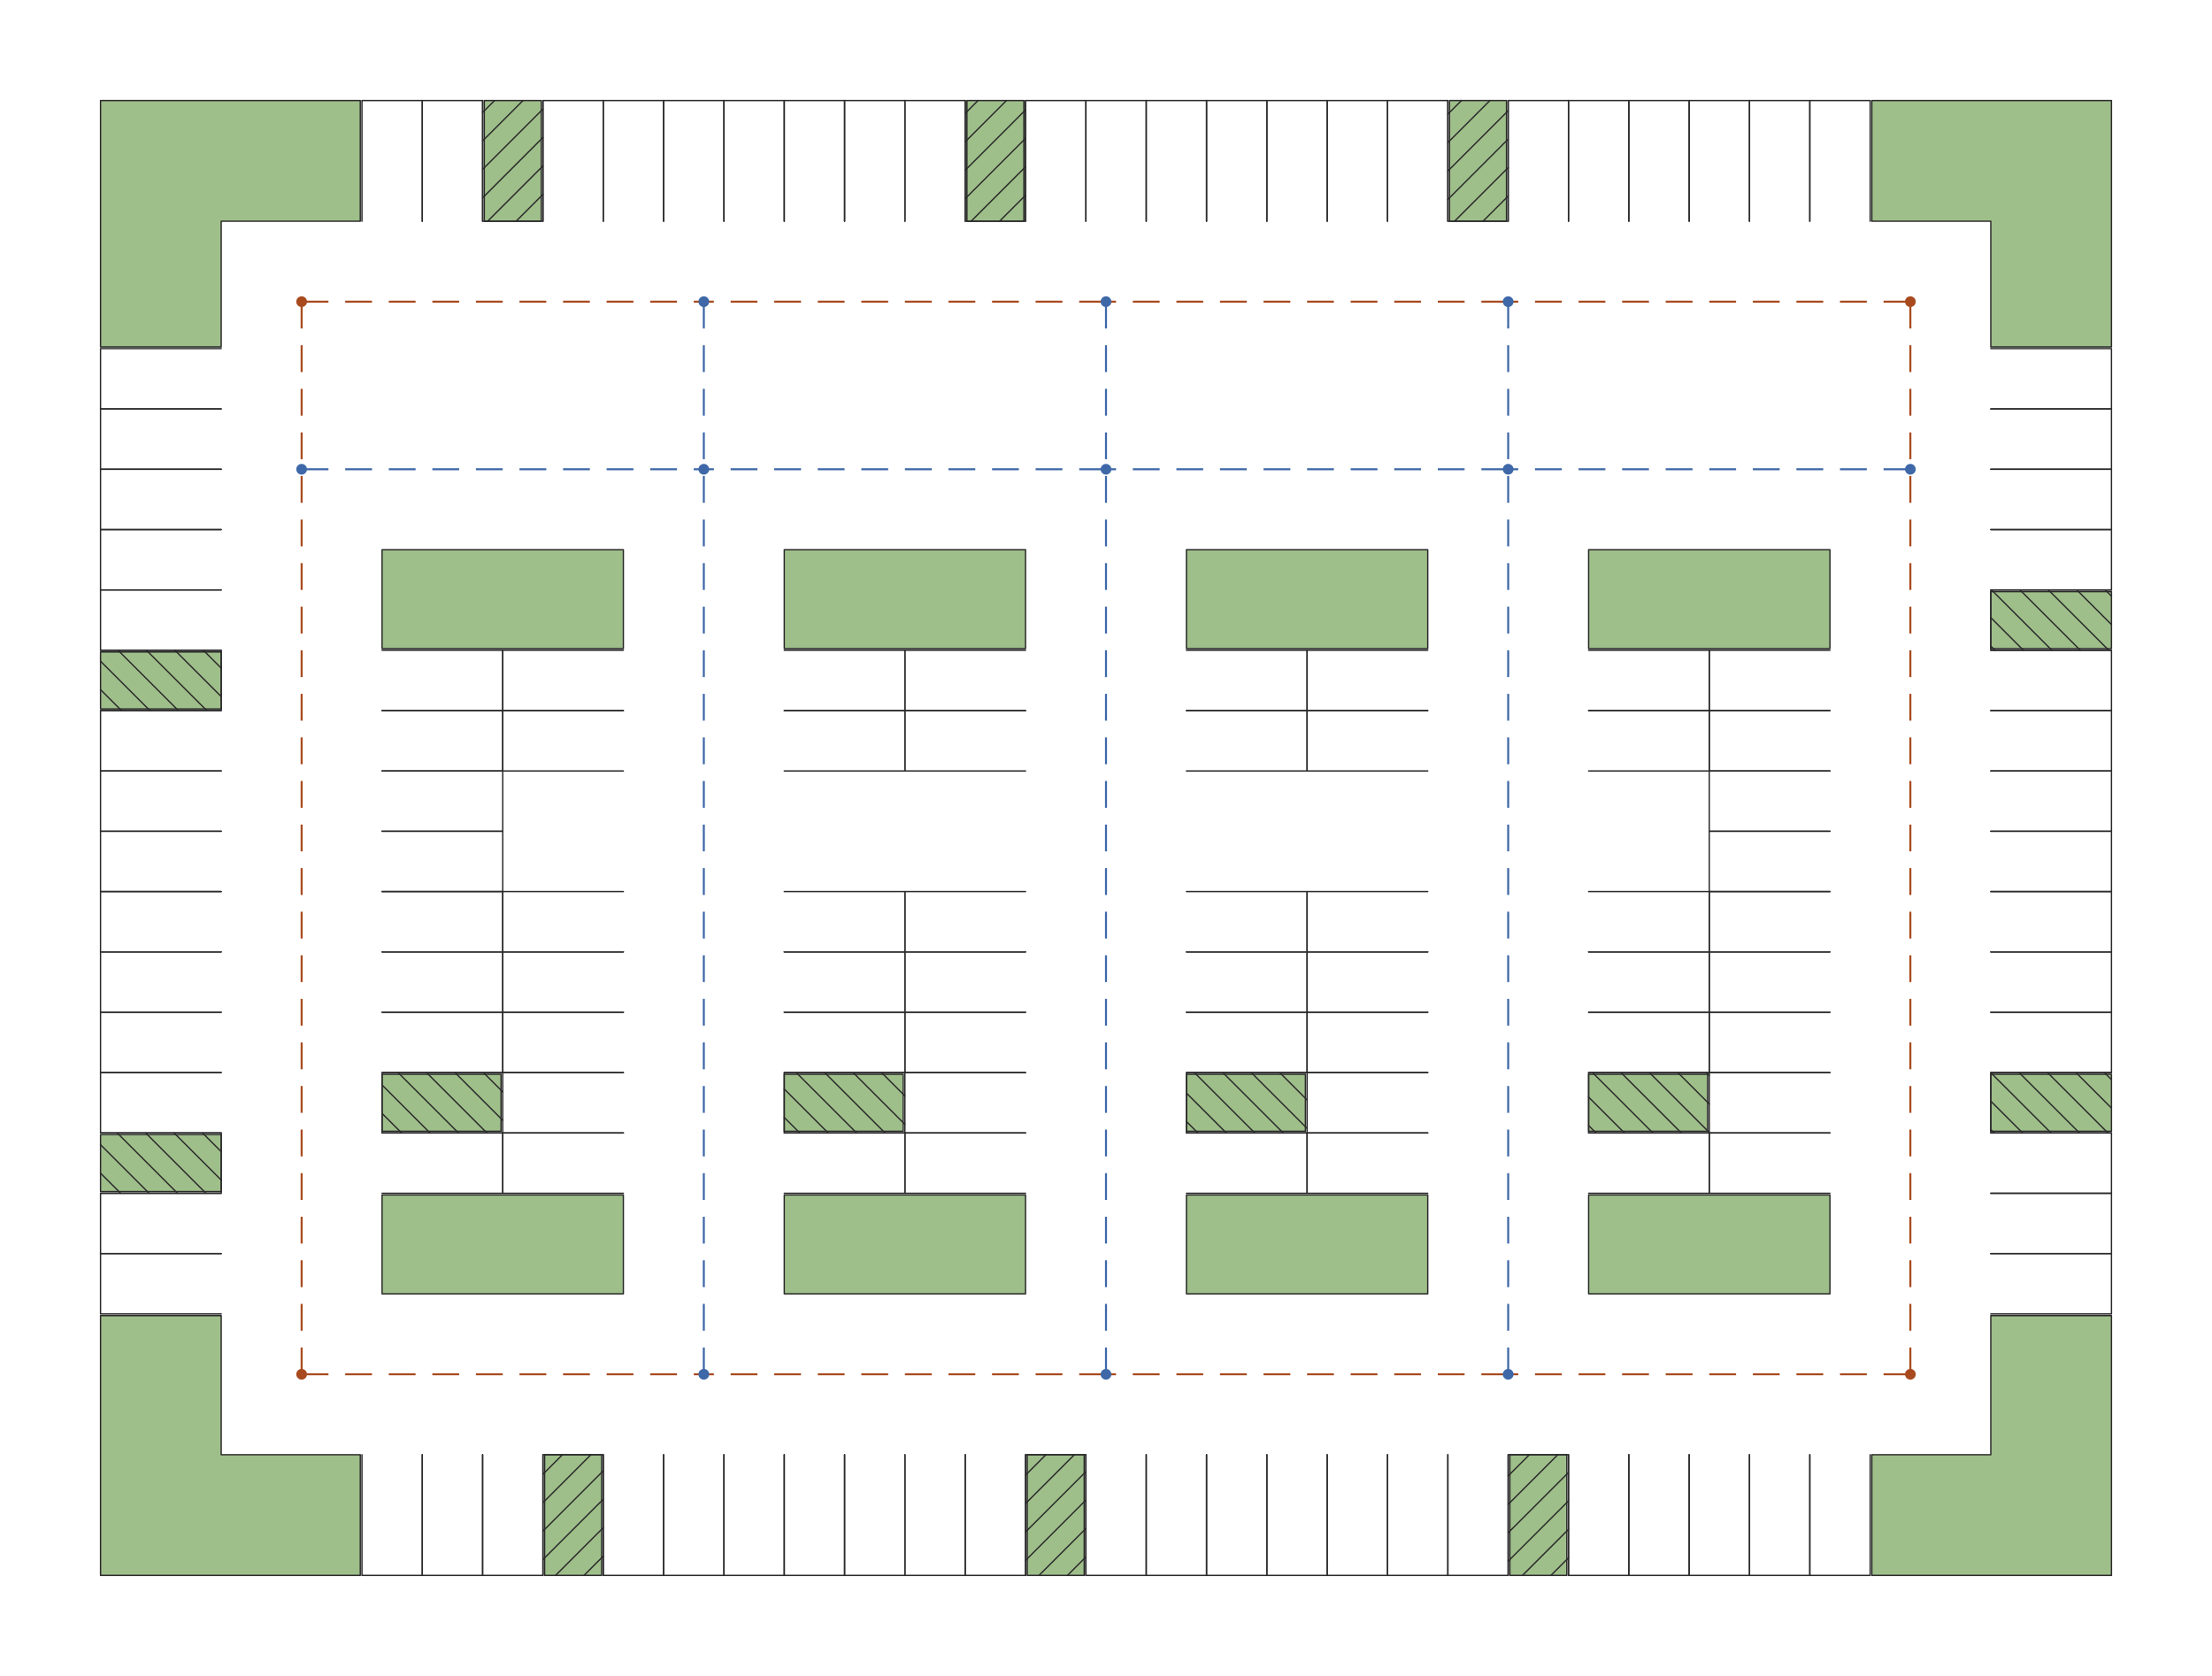
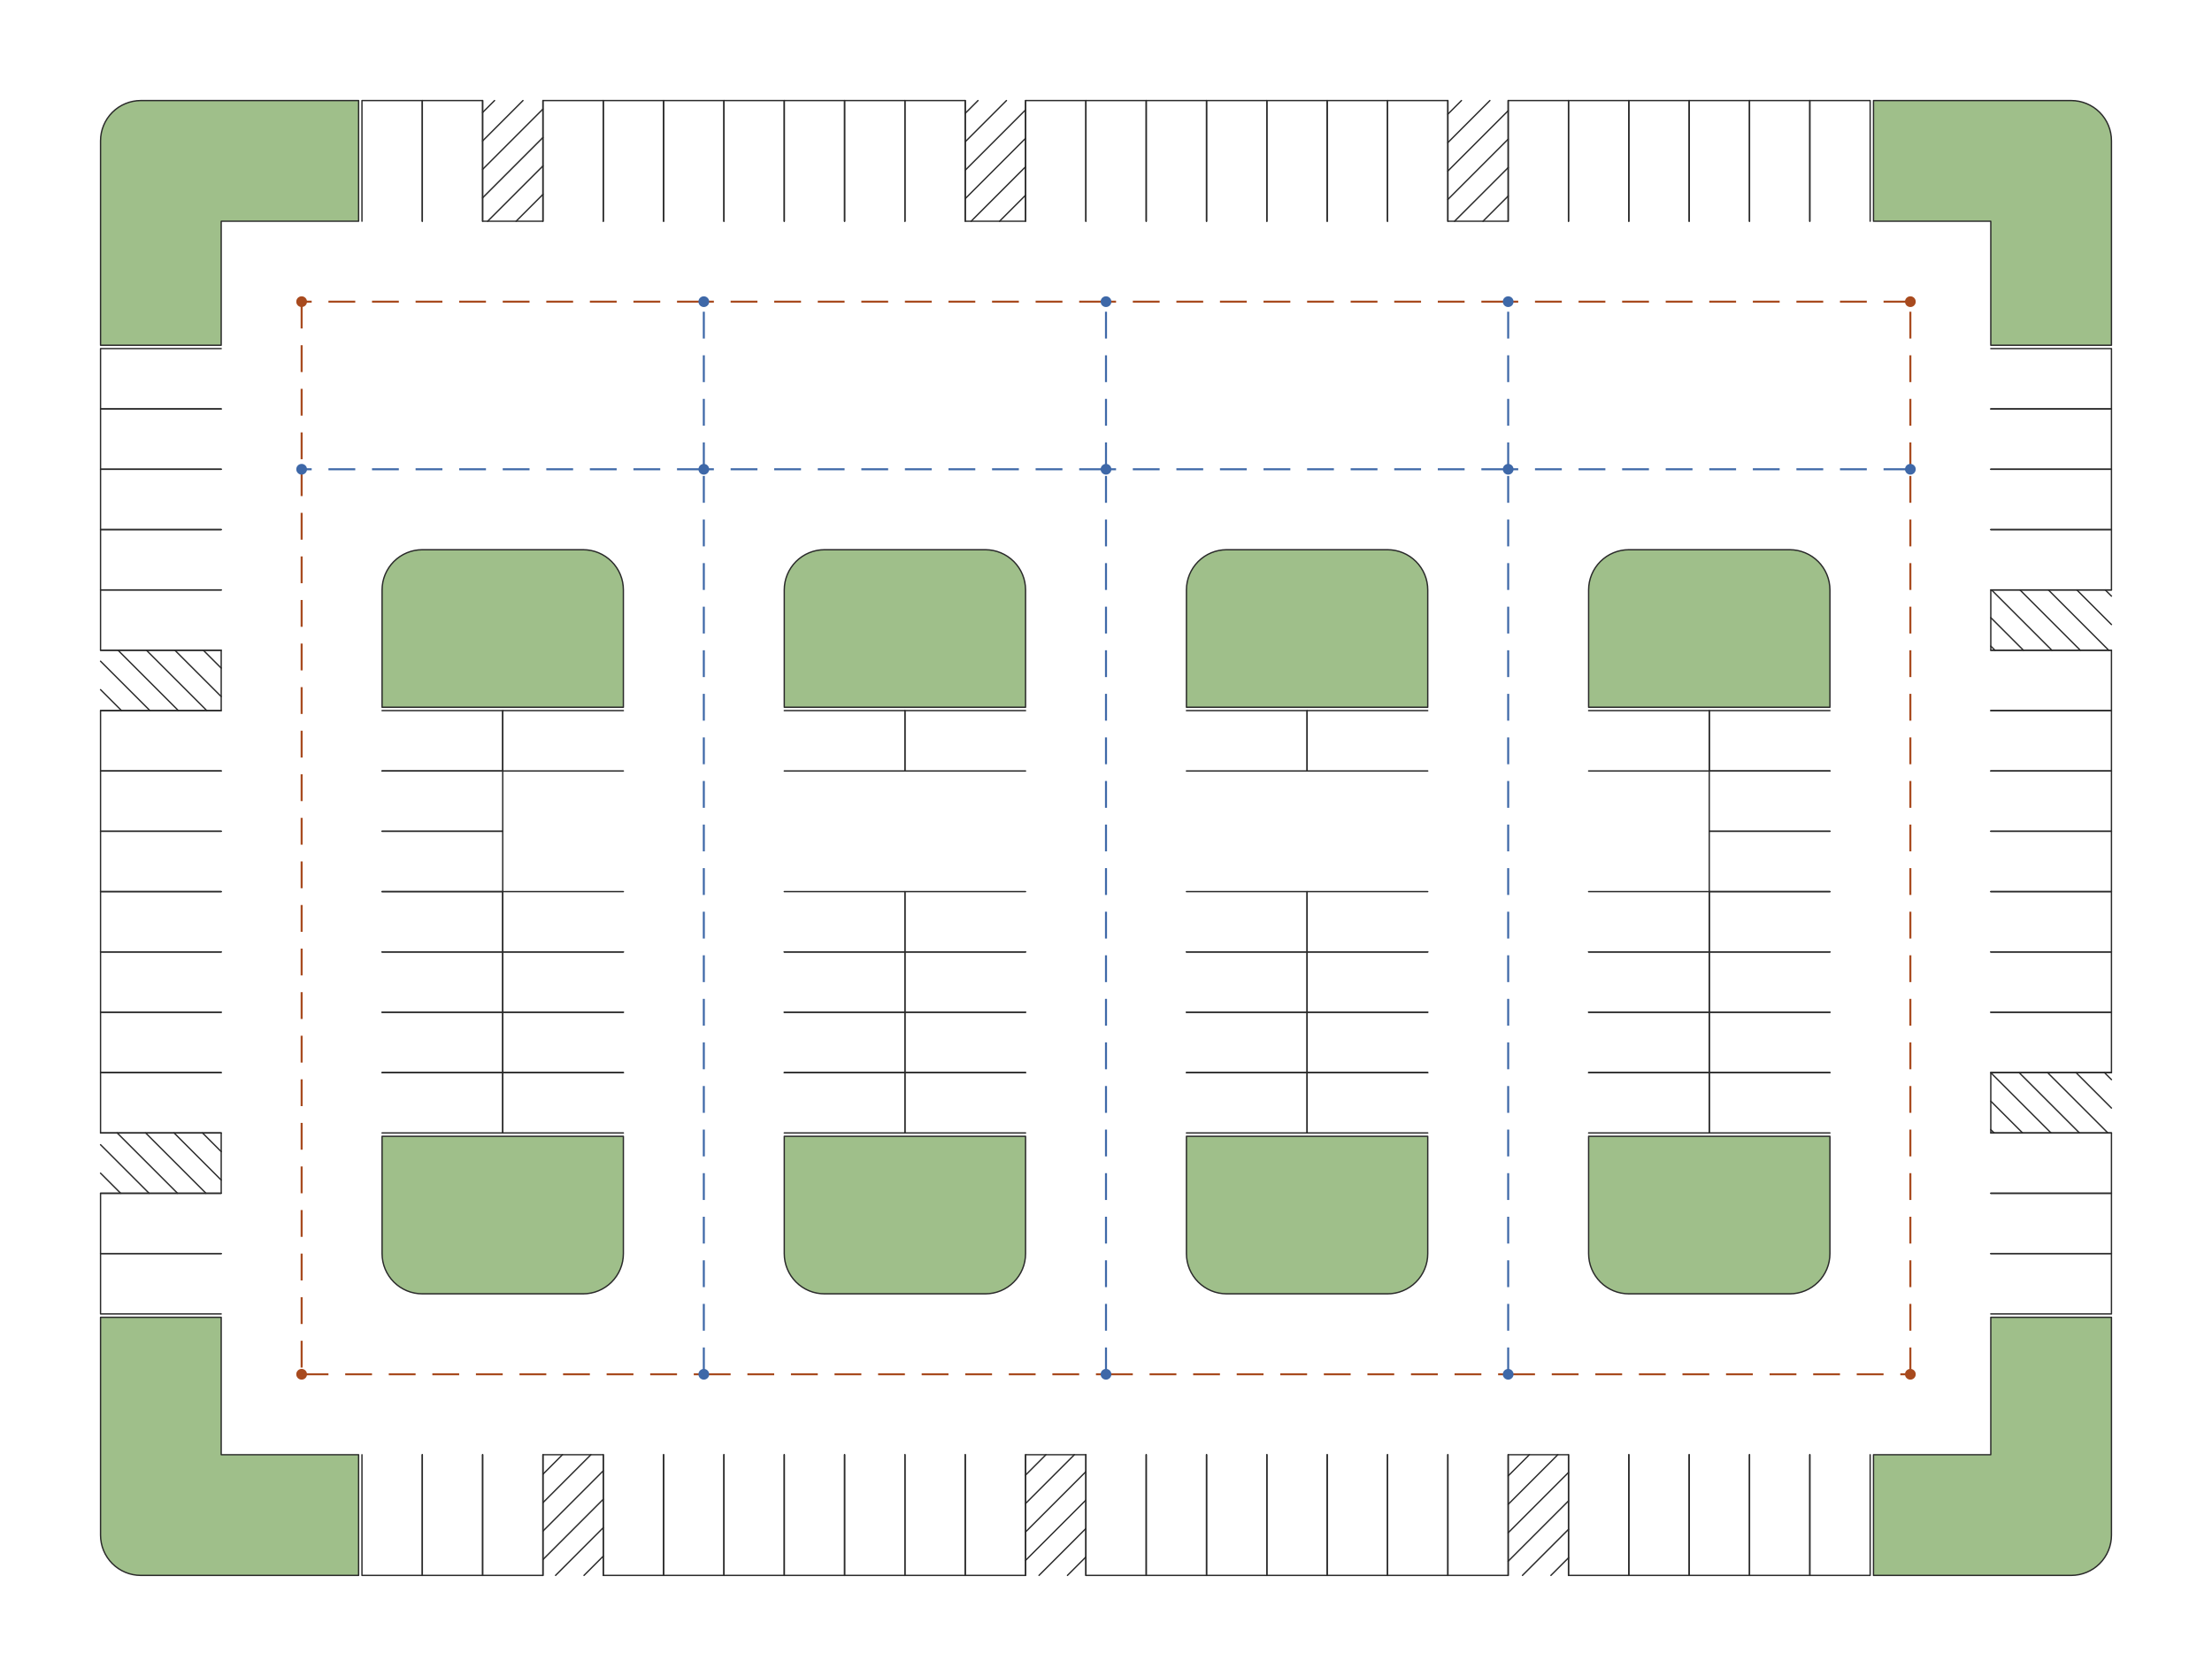
<svg xmlns="http://www.w3.org/2000/svg" width="660" height="500" viewBox="-45 -45 330 250" preserveAspectRatio="xMidYMid meet">
  <style>polygon,polyline,line,path{vector-effect:non-scaling-stroke}</style>
+   <defs>
+     <marker id="arrow-i" viewBox="0 0 10 10" refX="10" refY="5" markerWidth="6" markerHeight="6" orient="auto-start-reverse">
+       <path d="M0 0L10 5L0 10z" fill="#3e68a8" />
+     </marker>
+     <marker id="arrow-p" viewBox="0 0 10 10" refX="10" refY="5" markerWidth="6" markerHeight="6" orient="auto-start-reverse">
+       <path d="M0 0L10 5L0 10z" fill="#a84a1e" />
+     </marker>
+   </defs>
  <g transform="translate(0,160) scale(1,-1)">
    <g id="islands" fill="#9fbf8a" fill-rule="evenodd" stroke="none">
-       <path d="M8.750 -30 L8.750 -12 L-12 -12 L-12 8.750 L-30 8.750 L-30 -30 Z" />
-       <path d="M-12 27.250 L-12 35.750 L-30 35.750 L-30 27.250 Z" />
-       <path d="M-12 99.250 L-12 107.750 L-30 107.750 L-30 99.250 Z" />
-       <path d="M-12 153.250 L-12 172 L8.750 172 L8.750 190 L-30 190 L-30 153.250 Z" />
-       <path d="M35.750 172 L35.750 190 L27.250 190 L27.250 172 Z" />
-       <path d="M44.750 -30 L44.750 -12 L36.250 -12 L36.250 -30 Z" />
-       <path d="M107.750 172 L107.750 190 L99.250 190 L99.250 172 Z" />
-       <path d="M116.750 -30 L116.750 -12 L108.250 -12 L108.250 -30 Z" />
-       <path d="M179.750 172 L179.750 190 L171.250 190 L171.250 172 Z" />
-       <path d="M188.750 -30 L188.750 -12 L180.250 -12 L180.250 -30 Z" />
-       <path d="M270 -30 L270 8.750 L252 8.750 L252 -12 L234.250 -12 L234.250 -30 Z" />
-       <path d="M252 172 L252 153.250 L270 153.250 L270 190 L234.250 190 L234.250 172 Z" />
-       <path d="M270 36.250 L270 44.750 L252 44.750 L252 36.250 Z" />
-       <path d="M270 108.250 L270 116.750 L252 116.750 L252 108.250 Z" />
-       <path d="M48 12 L48 26.750 L12 26.750 L12 12 Z" />
-       <path d="M29.750 36.250 L29.750 44.750 L12 44.750 L12 36.250 Z" />
-       <path d="M48 108.250 L48 123 L12 123 L12 108.250 Z" />
-       <path d="M108 12 L108 26.750 L72 26.750 L72 12 Z" />
-       <path d="M89.750 36.250 L89.750 44.750 L72 44.750 L72 36.250 Z" />
-       <path d="M108 108.250 L108 123 L72 123 L72 108.250 Z" />
-       <path d="M168 12 L168 26.750 L132 26.750 L132 12 Z" />
-       <path d="M149.750 36.250 L149.750 44.750 L132 44.750 L132 36.250 Z" />
-       <path d="M168 108.250 L168 123 L132 123 L132 108.250 Z" />
-       <path d="M228 12 L228 26.750 L192 26.750 L192 12 Z" />
-       <path d="M209.750 36.250 L209.750 44.750 L192 44.750 L192 36.250 Z" />
-       <path d="M228 108.250 L228 123 L192 123 L192 108.250 Z" />
+       <path d="M-30 8.500 L-30 -24 L-29.971 -24.588 L-29.885 -25.171 L-29.742 -25.742 L-29.543 -26.296 L-29.292 -26.828 L-28.989 -27.333 L-28.638 -27.806 L-28.243 -28.243 L-27.806 -28.638 L-27.333 -28.989 L-26.828 -29.292 L-26.296 -29.543 L-25.742 -29.742 L-25.171 -29.885 L-24.588 -29.971 L-24 -30 L8.500 -30 L8.500 -12 L-11.853 -12 L-11.993 -11.993 L-12 -11.853 L-12 8.500 Z" />
+       <path d="M-30 184 L-30 153.500 L-12 153.500 L-12 171.853 L-11.993 171.993 L-11.853 172 L8.500 172 L8.500 190 L-24 190 L-24.588 189.971 L-25.171 189.885 L-25.742 189.742 L-26.296 189.543 L-26.828 189.292 L-27.333 188.989 L-27.806 188.638 L-28.243 188.243 L-28.638 187.806 L-28.989 187.333 L-29.292 186.828 L-29.543 186.296 L-29.742 185.742 L-29.885 185.171 L-29.971 184.588 Z" />
+       <path d="M234.500 -12 L234.500 -30 L264 -30 L264.588 -29.971 L265.171 -29.885 L265.742 -29.742 L266.296 -29.543 L266.828 -29.292 L267.333 -28.989 L267.806 -28.638 L268.243 -28.243 L268.638 -27.806 L268.989 -27.333 L269.292 -26.828 L269.543 -26.296 L269.742 -25.742 L269.885 -25.171 L269.971 -24.588 L270 -24 L270 8.500 L252 8.500 L252 -11.853 L251.993 -11.993 L251.853 -12 Z" />
+       <path d="M234.500 190 L234.500 172 L251.853 172 L251.993 171.993 L252 171.853 L252 153.500 L270 153.500 L270 184 L269.971 184.588 L269.885 185.171 L269.742 185.742 L269.543 186.296 L269.292 186.828 L268.989 187.333 L268.638 187.806 L268.243 188.243 L267.806 188.638 L267.333 188.989 L266.828 189.292 L266.296 189.543 L265.742 189.742 L265.171 189.885 L264.588 189.971 L264 190 Z" />
+       <path d="M12 35.500 L12 18 L12.029 17.412 L12.115 16.829 L12.258 16.258 L12.457 15.704 L12.708 15.172 L13.011 14.667 L13.362 14.194 L13.757 13.757 L14.194 13.362 L14.667 13.011 L15.172 12.708 L15.704 12.457 L16.258 12.258 L16.829 12.115 L17.412 12.029 L18 12 L42 12 L42.588 12.029 L43.171 12.115 L43.742 12.258 L44.296 12.457 L44.828 12.708 L45.333 13.011 L45.806 13.362 L46.243 13.757 L46.638 14.194 L46.989 14.667 L47.292 15.172 L47.543 15.704 L47.742 16.258 L47.885 16.829 L47.971 17.412 L48 18 L48 35.500 Z" />
+       <path d="M12 117 L12 99.500 L48 99.500 L48 117 L47.971 117.588 L47.885 118.171 L47.742 118.742 L47.543 119.296 L47.292 119.828 L46.989 120.333 L46.638 120.806 L46.243 121.243 L45.806 121.638 L45.333 121.989 L44.828 122.292 L44.296 122.543 L43.742 122.742 L43.171 122.885 L42.588 122.971 L42 123 L18 123 L17.412 122.971 L16.829 122.885 L16.258 122.742 L15.704 122.543 L15.172 122.292 L14.667 121.989 L14.194 121.638 L13.757 121.243 L13.362 120.806 L13.011 120.333 L12.708 119.828 L12.457 119.296 L12.258 118.742 L12.115 118.171 L12.029 117.588 Z" />
+       <path d="M72 35.500 L72 18 L72.029 17.412 L72.115 16.829 L72.258 16.258 L72.457 15.704 L72.708 15.172 L73.011 14.667 L73.362 14.194 L73.757 13.757 L74.194 13.362 L74.667 13.011 L75.172 12.708 L75.704 12.457 L76.258 12.258 L76.829 12.115 L77.412 12.029 L78 12 L102 12 L102.588 12.029 L103.171 12.115 L103.742 12.258 L104.296 12.457 L104.828 12.708 L105.333 13.011 L105.806 13.362 L106.243 13.757 L106.638 14.194 L106.989 14.667 L107.292 15.172 L107.543 15.704 L107.742 16.258 L107.885 16.829 L107.971 17.412 L108 18 L108 35.500 Z" />
+       <path d="M72 117 L72 99.500 L108 99.500 L108 117 L107.971 117.588 L107.885 118.171 L107.742 118.742 L107.543 119.296 L107.292 119.828 L106.989 120.333 L106.638 120.806 L106.243 121.243 L105.806 121.638 L105.333 121.989 L104.828 122.292 L104.296 122.543 L103.742 122.742 L103.171 122.885 L102.588 122.971 L102 123 L78 123 L77.412 122.971 L76.829 122.885 L76.258 122.742 L75.704 122.543 L75.172 122.292 L74.667 121.989 L74.194 121.638 L73.757 121.243 L73.362 120.806 L73.011 120.333 L72.708 119.828 L72.457 119.296 L72.258 118.742 L72.115 118.171 L72.029 117.588 Z" />
+       <path d="M132 35.500 L132 18 L132.029 17.412 L132.115 16.829 L132.258 16.258 L132.457 15.704 L132.708 15.172 L133.011 14.667 L133.362 14.194 L133.757 13.757 L134.194 13.362 L134.667 13.011 L135.172 12.708 L135.704 12.457 L136.258 12.258 L136.829 12.115 L137.412 12.029 L138 12 L162 12 L162.588 12.029 L163.171 12.115 L163.742 12.258 L164.296 12.457 L164.828 12.708 L165.333 13.011 L165.806 13.362 L166.243 13.757 L166.638 14.194 L166.989 14.667 L167.292 15.172 L167.543 15.704 L167.742 16.258 L167.885 16.829 L167.971 17.412 L168 18 L168 35.500 Z" />
+       <path d="M132 117 L132 99.500 L168 99.500 L168 117 L167.971 117.588 L167.885 118.171 L167.742 118.742 L167.543 119.296 L167.292 119.828 L166.989 120.333 L166.638 120.806 L166.243 121.243 L165.806 121.638 L165.333 121.989 L164.828 122.292 L164.296 122.543 L163.742 122.742 L163.171 122.885 L162.588 122.971 L162 123 L138 123 L137.412 122.971 L136.829 122.885 L136.258 122.742 L135.704 122.543 L135.172 122.292 L134.667 121.989 L134.194 121.638 L133.757 121.243 L133.362 120.806 L133.011 120.333 L132.708 119.828 L132.457 119.296 L132.258 118.742 L132.115 118.171 L132.029 117.588 Z" />
+       <path d="M192 35.500 L192 18 L192.029 17.412 L192.115 16.829 L192.258 16.258 L192.457 15.704 L192.708 15.172 L193.011 14.667 L193.362 14.194 L193.757 13.757 L194.194 13.362 L194.667 13.011 L195.172 12.708 L195.704 12.457 L196.258 12.258 L196.829 12.115 L197.412 12.029 L198 12 L222 12 L222.588 12.029 L223.171 12.115 L223.742 12.258 L224.296 12.457 L224.828 12.708 L225.333 13.011 L225.806 13.362 L226.243 13.757 L226.638 14.194 L226.989 14.667 L227.292 15.172 L227.543 15.704 L227.742 16.258 L227.885 16.829 L227.971 17.412 L228 18 L228 35.500 Z" />
+       <path d="M192 117 L192 99.500 L228 99.500 L228 117 L227.971 117.588 L227.885 118.171 L227.742 118.742 L227.543 119.296 L227.292 119.828 L226.989 120.333 L226.638 120.806 L226.243 121.243 L225.806 121.638 L225.333 121.989 L224.828 122.292 L224.296 122.543 L223.742 122.742 L223.171 122.885 L222.588 122.971 L222 123 L198 123 L197.412 122.971 L196.829 122.885 L196.258 122.742 L195.704 122.543 L195.172 122.292 L194.667 121.989 L194.194 121.638 L193.757 121.243 L193.362 120.806 L193.011 120.333 L192.708 119.828 L192.457 119.296 L192.258 118.742 L192.115 118.171 L192.029 117.588 Z" />
    </g>
    <g id="stalls" stroke="none">
</g>
    <g id="paint" fill="none" stroke="#2a2a2a" stroke-width="0.4" stroke-linecap="round" stroke-linejoin="round">
+       <polyline points="234,172 234,190 225,190 225,172" />
+       <polyline points="225,172 225,190 216,190 216,172" />
+       <polyline points="216,172 216,190 207,190 207,172" />
+       <polyline points="207,172 207,190 198,190 198,172" />
+       <polyline points="198,172 198,190 189,190 189,172" />
+       <polyline points="189,172 189,190 180,190 180,172" />
+       <polyline points="171,190 171,172 180,172 180,190" />
+       <polyline points="171,172 171,190 162,190 162,172" />
+       <polyline points="162,172 162,190 153,190 153,172" />
+       <polyline points="153,172 153,190 144,190 144,172" />
+       <polyline points="144,172 144,190 135,190 135,172" />
+       <polyline points="135,172 135,190 126,190 126,172" />
+       <polyline points="126,172 126,190 117,190 117,172" />
+       <polyline points="117,172 117,190 108,190 108,172" />
+       <polyline points="99,190 99,172 108,172 108,190" />
+       <polyline points="99,172 99,190 90,190 90,172" />
+       <polyline points="90,172 90,190 81,190 81,172" />
+       <polyline points="81,172 81,190 72,190 72,172" />
+       <polyline points="72,172 72,190 63,190 63,172" />
+       <polyline points="63,172 63,190 54,190 54,172" />
+       <polyline points="54,172 54,190 45,190 45,172" />
+       <polyline points="45,172 45,190 36,190 36,172" />
+       <polyline points="27,190 27,172 36,172 36,190" />
+       <polyline points="27,172 27,190 18,190 18,172" />
+       <polyline points="18,172 18,190 9,190 9,172" />
      <polyline points="9,-12 9,-30 18,-30 18,-12" />
      <polyline points="18,-12 18,-30 27,-30 27,-12" />
      <polyline points="27,-12 27,-30 36,-30 36,-12" />
      <polyline points="45,-30 45,-12 36,-12 36,-30" />
      <polyline points="45,-12 45,-30 54,-30 54,-12" />
      <polyline points="54,-12 54,-30 63,-30 63,-12" />
      <polyline points="63,-12 63,-30 72,-30 72,-12" />
      <polyline points="72,-12 72,-30 81,-30 81,-12" />
      <polyline points="81,-12 81,-30 90,-30 90,-12" />
      <polyline points="90,-12 90,-30 99,-30 99,-12" />
      <polyline points="99,-12 99,-30 108,-30 108,-12" />
      <polyline points="117,-30 117,-12 108,-12 108,-30" />
      <polyline points="117,-12 117,-30 126,-30 126,-12" />
      <polyline points="126,-12 126,-30 135,-30 135,-12" />
      <polyline points="135,-12 135,-30 144,-30 144,-12" />
      <polyline points="144,-12 144,-30 153,-30 153,-12" />
      <polyline points="153,-12 153,-30 162,-30 162,-12" />
      <polyline points="162,-12 162,-30 171,-30 171,-12" />
      <polyline points="171,-12 171,-30 180,-30 180,-12" />
      <polyline points="189,-30 189,-12 180,-12 180,-30" />
      <polyline points="189,-12 189,-30 198,-30 198,-12" />
      <polyline points="198,-12 198,-30 207,-30 207,-12" />
      <polyline points="207,-12 207,-30 216,-30 216,-12" />
      <polyline points="216,-12 216,-30 225,-30 225,-12" />
      <polyline points="225,-12 225,-30 234,-30 234,-12" />
-       <polyline points="234,172 234,190 225,190 225,172" />
-       <polyline points="225,172 225,190 216,190 216,172" />
-       <polyline points="216,172 216,190 207,190 207,172" />
-       <polyline points="207,172 207,190 198,190 198,172" />
-       <polyline points="198,172 198,190 189,190 189,172" />
-       <polyline points="189,172 189,190 180,190 180,172" />
-       <polyline points="171,190 171,172 180,172 180,190" />
-       <polyline points="171,172 171,190 162,190 162,172" />
-       <polyline points="162,172 162,190 153,190 153,172" />
-       <polyline points="153,172 153,190 144,190 144,172" />
-       <polyline points="144,172 144,190 135,190 135,172" />
-       <polyline points="135,172 135,190 126,190 126,172" />
-       <polyline points="126,172 126,190 117,190 117,172" />
-       <polyline points="117,172 117,190 108,190 108,172" />
-       <polyline points="99,190 99,172 108,172 108,190" />
-       <polyline points="99,172 99,190 90,190 90,172" />
-       <polyline points="90,172 90,190 81,190 81,172" />
-       <polyline points="81,172 81,190 72,190 72,172" />
-       <polyline points="72,172 72,190 63,190 63,172" />
-       <polyline points="63,172 63,190 54,190 54,172" />
-       <polyline points="54,172 54,190 45,190 45,172" />
-       <polyline points="45,172 45,190 36,190 36,172" />
-       <polyline points="27,190 27,172 36,172 36,190" />
-       <polyline points="27,172 27,190 18,190 18,172" />
-       <polyline points="18,172 18,190 9,190 9,172" />
+       <polyline points="-12,153 -30,153 -30,144 -12,144" />
+       <polyline points="-12,144 -30,144 -30,135 -12,135" />
+       <polyline points="-12,135 -30,135 -30,126 -12,126" />
+       <polyline points="-12,126 -30,126 -30,117 -12,117" />
+       <polyline points="-12,117 -30,117 -30,108 -12,108" />
+       <polyline points="-30,99 -12,99 -12,108 -30,108" />
+       <polyline points="-12,99 -30,99 -30,90 -12,90" />
+       <polyline points="-12,90 -30,90 -30,81 -12,81" />
+       <polyline points="-12,81 -30,81 -30,72 -12,72" />
+       <polyline points="-12,72 -30,72 -30,63 -12,63" />
+       <polyline points="-12,63 -30,63 -30,54 -12,54" />
+       <polyline points="-12,54 -30,54 -30,45 -12,45" />
+       <polyline points="-12,45 -30,45 -30,36 -12,36" />
+       <polyline points="-30,27 -12,27 -12,36 -30,36" />
+       <polyline points="-12,27 -30,27 -30,18 -12,18" />
+       <polyline points="-12,18 -30,18 -30,9 -12,9" />
      <polyline points="252,9 270,9 270,18 252,18" />
      <polyline points="252,18 270,18 270,27 252,27" />
      <polyline points="252,27 270,27 270,36 252,36" />
      <polyline points="270,45 252,45 252,36 270,36" />
      <polyline points="252,45 270,45 270,54 252,54" />
      <polyline points="252,54 270,54 270,63 252,63" />
      <polyline points="252,63 270,63 270,72 252,72" />
      <polyline points="252,72 270,72 270,81 252,81" />
      <polyline points="252,81 270,81 270,90 252,90" />
      <polyline points="252,90 270,90 270,99 252,99" />
      <polyline points="252,99 270,99 270,108 252,108" />
      <polyline points="270,117 252,117 252,108 270,108" />
      <polyline points="252,117 270,117 270,126 252,126" />
      <polyline points="252,126 270,126 270,135 252,135" />
      <polyline points="252,135 270,135 270,144 252,144" />
      <polyline points="252,144 270,144 270,153 252,153" />
-       <polyline points="-12,153 -30,153 -30,144 -12,144" />
-       <polyline points="-12,144 -30,144 -30,135 -12,135" />
-       <polyline points="-12,135 -30,135 -30,126 -12,126" />
-       <polyline points="-12,126 -30,126 -30,117 -12,117" />
-       <polyline points="-12,117 -30,117 -30,108 -12,108" />
-       <polyline points="-30,99 -12,99 -12,108 -30,108" />
-       <polyline points="-12,99 -30,99 -30,90 -12,90" />
-       <polyline points="-12,90 -30,90 -30,81 -12,81" />
-       <polyline points="-12,81 -30,81 -30,72 -12,72" />
-       <polyline points="-12,72 -30,72 -30,63 -12,63" />
-       <polyline points="-12,63 -30,63 -30,54 -12,54" />
-       <polyline points="-12,54 -30,54 -30,45 -12,45" />
-       <polyline points="-12,45 -30,45 -30,36 -12,36" />
-       <polyline points="-30,27 -12,27 -12,36 -30,36" />
-       <polyline points="-12,27 -30,27 -30,18 -12,18" />
-       <polyline points="-12,18 -30,18 -30,9 -12,9" />
-       <polyline points="48,108 30,108 30,99 48,99" />
-       <polyline points="48,99 30,99 30,90 48,90" />
-       <polyline points="48,72 30,72 30,63 48,63" />
-       <polyline points="48,63 30,63 30,54 48,54" />
-       <polyline points="48,54 30,54 30,45 48,45" />
-       <polyline points="48,45 30,45 30,36 48,36" />
-       <polyline points="48,36 30,36 30,27 48,27" />
-       <polyline points="12,27 30,27 30,36 12,36" />
-       <polyline points="30,45 12,45 12,36 30,36" />
+       <polyline points="12,36 30,36 30,45 12,45" />
      <polyline points="12,45 30,45 30,54 12,54" />
      <polyline points="12,54 30,54 30,63 12,63" />
      <polyline points="12,63 30,63 30,72 12,72" />
      <polyline points="12,72 30,72 30,81 12,81" />
      <polyline points="12,81 30,81 30,90 12,90" />
      <polyline points="12,90 30,90 30,99 12,99" />
-       <polyline points="12,99 30,99 30,108 12,108" />
-       <polyline points="108,108 90,108 90,99 108,99" />
+       <polyline points="48,99 30,99 30,90 48,90" />
+       <polyline points="48,72 30,72 30,63 48,63" />
+       <polyline points="48,63 30,63 30,54 48,54" />
+       <polyline points="48,54 30,54 30,45 48,45" />
+       <polyline points="48,45 30,45 30,36 48,36" />
+       <polyline points="72,36 90,36 90,45 72,45" />
+       <polyline points="72,45 90,45 90,54 72,54" />
+       <polyline points="72,54 90,54 90,63 72,63" />
+       <polyline points="72,63 90,63 90,72 72,72" />
+       <polyline points="72,90 90,90 90,99 72,99" />
      <polyline points="108,99 90,99 90,90 108,90" />
      <polyline points="108,72 90,72 90,63 108,63" />
      <polyline points="108,63 90,63 90,54 108,54" />
      <polyline points="108,54 90,54 90,45 108,45" />
      <polyline points="108,45 90,45 90,36 108,36" />
-       <polyline points="108,36 90,36 90,27 108,27" />
-       <polyline points="72,27 90,27 90,36 72,36" />
-       <polyline points="90,45 72,45 72,36 90,36" />
-       <polyline points="72,45 90,45 90,54 72,54" />
-       <polyline points="72,54 90,54 90,63 72,63" />
-       <polyline points="72,63 90,63 90,72 72,72" />
-       <polyline points="72,90 90,90 90,99 72,99" />
-       <polyline points="72,99 90,99 90,108 72,108" />
-       <polyline points="168,108 150,108 150,99 168,99" />
+       <polyline points="132,36 150,36 150,45 132,45" />
+       <polyline points="132,45 150,45 150,54 132,54" />
+       <polyline points="132,54 150,54 150,63 132,63" />
+       <polyline points="132,63 150,63 150,72 132,72" />
+       <polyline points="132,90 150,90 150,99 132,99" />
      <polyline points="168,99 150,99 150,90 168,90" />
      <polyline points="168,72 150,72 150,63 168,63" />
      <polyline points="168,63 150,63 150,54 168,54" />
      <polyline points="168,54 150,54 150,45 168,45" />
      <polyline points="168,45 150,45 150,36 168,36" />
-       <polyline points="168,36 150,36 150,27 168,27" />
-       <polyline points="132,27 150,27 150,36 132,36" />
-       <polyline points="150,45 132,45 132,36 150,36" />
-       <polyline points="132,45 150,45 150,54 132,54" />
-       <polyline points="132,54 150,54 150,63 132,63" />
-       <polyline points="132,63 150,63 150,72 132,72" />
-       <polyline points="132,90 150,90 150,99 132,99" />
-       <polyline points="132,99 150,99 150,108 132,108" />
-       <polyline points="228,108 210,108 210,99 228,99" />
+       <polyline points="192,36 210,36 210,45 192,45" />
+       <polyline points="192,45 210,45 210,54 192,54" />
+       <polyline points="192,54 210,54 210,63 192,63" />
+       <polyline points="192,63 210,63 210,72 192,72" />
+       <polyline points="192,90 210,90 210,99 192,99" />
      <polyline points="228,99 210,99 210,90 228,90" />
      <polyline points="228,90 210,90 210,81 228,81" />
      <polyline points="228,81 210,81 210,72 228,72" />
      <polyline points="228,72 210,72 210,63 228,63" />
      <polyline points="228,63 210,63 210,54 228,54" />
      <polyline points="228,54 210,54 210,45 228,45" />
      <polyline points="228,45 210,45 210,36 228,36" />
-       <polyline points="228,36 210,36 210,27 228,27" />
-       <polyline points="192,27 210,27 210,36 192,36" />
-       <polyline points="210,45 192,45 192,36 210,36" />
-       <polyline points="192,45 210,45 210,54 192,54" />
-       <polyline points="192,54 210,54 210,63 192,63" />
-       <polyline points="192,63 210,63 210,72 192,72" />
-       <polyline points="192,90 210,90 210,99 192,99" />
-       <polyline points="192,99 210,99 210,108 192,108" />
+       <line x1="173.029" y1="190" x2="171" y2="187.971" />
+       <line x1="177.272" y1="190" x2="171" y2="183.728" />
+       <line x1="180" y1="188.485" x2="171" y2="179.485" />
+       <line x1="180" y1="184.243" x2="171" y2="175.243" />
+       <line x1="180" y1="180" x2="172" y2="172" />
+       <line x1="180" y1="175.757" x2="176.243" y2="172" />
+       <line x1="100.905" y1="190" x2="99" y2="188.095" />
+       <line x1="105.147" y1="190" x2="99" y2="183.853" />
+       <line x1="108" y1="188.610" x2="99" y2="179.610" />
+       <line x1="108" y1="184.368" x2="99" y2="175.368" />
+       <line x1="108" y1="180.125" x2="99.875" y2="172" />
+       <line x1="108" y1="175.882" x2="104.118" y2="172" />
+       <line x1="28.780" y1="190" x2="27" y2="188.220" />
+       <line x1="33.022" y1="190" x2="27" y2="183.978" />
+       <line x1="36" y1="188.735" x2="27" y2="179.735" />
+       <line x1="36" y1="184.492" x2="27" y2="175.492" />
+       <line x1="36" y1="180.250" x2="27.750" y2="172" />
+       <line x1="36" y1="176.007" x2="31.993" y2="172" />
      <line x1="42.125" y1="-30" x2="45" y2="-27.125" />
      <line x1="37.882" y1="-30" x2="45" y2="-22.882" />
      <line x1="36" y1="-27.640" x2="45" y2="-18.640" />
      <line x1="36" y1="-23.397" x2="45" y2="-14.397" />
      <line x1="36" y1="-19.154" x2="43.154" y2="-12" />
      <line x1="36" y1="-14.912" x2="38.912" y2="-12" />
      <line x1="114.250" y1="-30" x2="117" y2="-27.250" />
      <line x1="110.007" y1="-30" x2="117" y2="-23.007" />
      <line x1="108" y1="-27.765" x2="117" y2="-18.765" />
      <line x1="108" y1="-23.522" x2="117" y2="-14.522" />
      <line x1="108" y1="-19.279" x2="115.279" y2="-12" />
      <line x1="108" y1="-15.037" x2="111.037" y2="-12" />
      <line x1="186.375" y1="-30" x2="189" y2="-27.375" />
      <line x1="182.132" y1="-30" x2="189" y2="-23.132" />
      <line x1="180" y1="-27.889" x2="189" y2="-18.889" />
      <line x1="180" y1="-23.647" x2="189" y2="-14.647" />
      <line x1="180" y1="-19.404" x2="187.404" y2="-12" />
      <line x1="180" y1="-15.161" x2="183.161" y2="-12" />
-       <line x1="173.029" y1="190" x2="171" y2="187.971" />
-       <line x1="177.272" y1="190" x2="171" y2="183.728" />
-       <line x1="180" y1="188.485" x2="171" y2="179.485" />
-       <line x1="180" y1="184.243" x2="171" y2="175.243" />
-       <line x1="180" y1="180" x2="172" y2="172" />
-       <line x1="180" y1="175.757" x2="176.243" y2="172" />
-       <line x1="100.905" y1="190" x2="99" y2="188.095" />
-       <line x1="105.147" y1="190" x2="99" y2="183.853" />
-       <line x1="108" y1="188.610" x2="99" y2="179.610" />
-       <line x1="108" y1="184.368" x2="99" y2="175.368" />
-       <line x1="108" y1="180.125" x2="99.875" y2="172" />
-       <line x1="108" y1="175.882" x2="104.118" y2="172" />
-       <line x1="28.780" y1="190" x2="27" y2="188.220" />
-       <line x1="33.022" y1="190" x2="27" y2="183.978" />
-       <line x1="36" y1="188.735" x2="27" y2="179.735" />
-       <line x1="36" y1="184.492" x2="27" y2="175.492" />
-       <line x1="36" y1="180.250" x2="27.750" y2="172" />
-       <line x1="36" y1="176.007" x2="31.993" y2="172" />
+       <line x1="-30" y1="102.125" x2="-26.875" y2="99" />
+       <line x1="-30" y1="106.368" x2="-22.632" y2="99" />
+       <line x1="-27.390" y1="108" x2="-18.390" y2="99" />
+       <line x1="-23.147" y1="108" x2="-14.147" y2="99" />
+       <line x1="-18.905" y1="108" x2="-12" y2="101.095" />
+       <line x1="-14.662" y1="108" x2="-12" y2="105.338" />
+       <line x1="-30" y1="30" x2="-27" y2="27" />
+       <line x1="-30" y1="34.243" x2="-22.757" y2="27" />
+       <line x1="-27.515" y1="36" x2="-18.515" y2="27" />
+       <line x1="-23.272" y1="36" x2="-14.272" y2="27" />
+       <line x1="-19.029" y1="36" x2="-12" y2="28.971" />
+       <line x1="-14.787" y1="36" x2="-12" y2="33.213" />
      <line x1="270" y1="43.955" x2="268.955" y2="45" />
      <line x1="270" y1="39.713" x2="264.713" y2="45" />
      <line x1="269.470" y1="36" x2="260.470" y2="45" />
      <line x1="265.227" y1="36" x2="256.227" y2="45" />
      <line x1="260.985" y1="36" x2="252" y2="44.985" />
      <line x1="256.742" y1="36" x2="252" y2="40.742" />
      <line x1="252.500" y1="36" x2="252" y2="36.500" />
      <line x1="270" y1="116.080" x2="269.080" y2="117" />
      <line x1="270" y1="111.838" x2="264.838" y2="117" />
      <line x1="269.595" y1="108" x2="260.595" y2="117" />
      <line x1="265.352" y1="108" x2="256.352" y2="117" />
      <line x1="261.110" y1="108" x2="252.110" y2="117" />
      <line x1="256.867" y1="108" x2="252" y2="112.867" />
      <line x1="252.624" y1="108" x2="252" y2="108.624" />
-       <line x1="-30" y1="102.125" x2="-26.875" y2="99" />
-       <line x1="-30" y1="106.368" x2="-22.632" y2="99" />
-       <line x1="-27.390" y1="108" x2="-18.390" y2="99" />
-       <line x1="-23.147" y1="108" x2="-14.147" y2="99" />
-       <line x1="-18.905" y1="108" x2="-12" y2="101.095" />
-       <line x1="-14.662" y1="108" x2="-12" y2="105.338" />
-       <line x1="-30" y1="30" x2="-27" y2="27" />
-       <line x1="-30" y1="34.243" x2="-22.757" y2="27" />
-       <line x1="-27.515" y1="36" x2="-18.515" y2="27" />
-       <line x1="-23.272" y1="36" x2="-14.272" y2="27" />
-       <line x1="-19.029" y1="36" x2="-12" y2="28.971" />
-       <line x1="-14.787" y1="36" x2="-12" y2="33.213" />
-       <line x1="30" y1="42.125" x2="27.125" y2="45" />
-       <line x1="30" y1="37.882" x2="22.882" y2="45" />
-       <line x1="27.640" y1="36" x2="18.640" y2="45" />
-       <line x1="23.397" y1="36" x2="14.397" y2="45" />
-       <line x1="19.154" y1="36" x2="12" y2="43.154" />
-       <line x1="14.912" y1="36" x2="12" y2="38.912" />
-       <line x1="90" y1="41.522" x2="86.522" y2="45" />
-       <line x1="90" y1="37.279" x2="82.279" y2="45" />
-       <line x1="87.037" y1="36" x2="78.037" y2="45" />
-       <line x1="82.794" y1="36" x2="73.794" y2="45" />
-       <line x1="78.551" y1="36" x2="72" y2="42.551" />
-       <line x1="74.309" y1="36" x2="72" y2="38.309" />
-       <line x1="150" y1="40.919" x2="145.919" y2="45" />
-       <line x1="150" y1="36.676" x2="141.676" y2="45" />
-       <line x1="146.434" y1="36" x2="137.434" y2="45" />
-       <line x1="142.191" y1="36" x2="133.191" y2="45" />
-       <line x1="137.948" y1="36" x2="132" y2="41.948" />
-       <line x1="133.706" y1="36" x2="132" y2="37.706" />
-       <line x1="210" y1="44.558" x2="209.558" y2="45" />
-       <line x1="210" y1="40.316" x2="205.316" y2="45" />
-       <line x1="210" y1="36.073" x2="201.073" y2="45" />
-       <line x1="205.831" y1="36" x2="196.831" y2="45" />
-       <line x1="201.588" y1="36" x2="192.588" y2="45" />
-       <line x1="197.345" y1="36" x2="192" y2="41.345" />
-       <line x1="193.103" y1="36" x2="192" y2="37.103" />
-       <path d="M8.750 -30 L8.750 -12 L-12 -12 L-12 8.750 L-30 8.750 L-30 -30 Z" />
-       <path d="M-12 27.250 L-12 35.750 L-30 35.750 L-30 27.250 Z" />
-       <path d="M-12 99.250 L-12 107.750 L-30 107.750 L-30 99.250 Z" />
-       <path d="M-12 153.250 L-12 172 L8.750 172 L8.750 190 L-30 190 L-30 153.250 Z" />
-       <path d="M35.750 172 L35.750 190 L27.250 190 L27.250 172 Z" />
-       <path d="M44.750 -30 L44.750 -12 L36.250 -12 L36.250 -30 Z" />
-       <path d="M107.750 172 L107.750 190 L99.250 190 L99.250 172 Z" />
-       <path d="M116.750 -30 L116.750 -12 L108.250 -12 L108.250 -30 Z" />
-       <path d="M179.750 172 L179.750 190 L171.250 190 L171.250 172 Z" />
-       <path d="M188.750 -30 L188.750 -12 L180.250 -12 L180.250 -30 Z" />
-       <path d="M270 -30 L270 8.750 L252 8.750 L252 -12 L234.250 -12 L234.250 -30 Z" />
-       <path d="M252 172 L252 153.250 L270 153.250 L270 190 L234.250 190 L234.250 172 Z" />
-       <path d="M270 36.250 L270 44.750 L252 44.750 L252 36.250 Z" />
-       <path d="M270 108.250 L270 116.750 L252 116.750 L252 108.250 Z" />
-       <path d="M48 12 L48 26.750 L12 26.750 L12 12 Z" />
-       <path d="M29.750 36.250 L29.750 44.750 L12 44.750 L12 36.250 Z" />
-       <path d="M48 108.250 L48 123 L12 123 L12 108.250 Z" />
-       <path d="M108 12 L108 26.750 L72 26.750 L72 12 Z" />
-       <path d="M89.750 36.250 L89.750 44.750 L72 44.750 L72 36.250 Z" />
-       <path d="M108 108.250 L108 123 L72 123 L72 108.250 Z" />
-       <path d="M168 12 L168 26.750 L132 26.750 L132 12 Z" />
-       <path d="M149.750 36.250 L149.750 44.750 L132 44.750 L132 36.250 Z" />
-       <path d="M168 108.250 L168 123 L132 123 L132 108.250 Z" />
-       <path d="M228 12 L228 26.750 L192 26.750 L192 12 Z" />
-       <path d="M209.750 36.250 L209.750 44.750 L192 44.750 L192 36.250 Z" />
-       <path d="M228 108.250 L228 123 L192 123 L192 108.250 Z" />
+       <path d="M-30 8.500 L-30 -24 L-29.971 -24.588 L-29.885 -25.171 L-29.742 -25.742 L-29.543 -26.296 L-29.292 -26.828 L-28.989 -27.333 L-28.638 -27.806 L-28.243 -28.243 L-27.806 -28.638 L-27.333 -28.989 L-26.828 -29.292 L-26.296 -29.543 L-25.742 -29.742 L-25.171 -29.885 L-24.588 -29.971 L-24 -30 L8.500 -30 L8.500 -12 L-11.853 -12 L-11.993 -11.993 L-12 -11.853 L-12 8.500 Z" />
+       <path d="M-30 184 L-30 153.500 L-12 153.500 L-12 171.853 L-11.993 171.993 L-11.853 172 L8.500 172 L8.500 190 L-24 190 L-24.588 189.971 L-25.171 189.885 L-25.742 189.742 L-26.296 189.543 L-26.828 189.292 L-27.333 188.989 L-27.806 188.638 L-28.243 188.243 L-28.638 187.806 L-28.989 187.333 L-29.292 186.828 L-29.543 186.296 L-29.742 185.742 L-29.885 185.171 L-29.971 184.588 Z" />
+       <path d="M234.500 -12 L234.500 -30 L264 -30 L264.588 -29.971 L265.171 -29.885 L265.742 -29.742 L266.296 -29.543 L266.828 -29.292 L267.333 -28.989 L267.806 -28.638 L268.243 -28.243 L268.638 -27.806 L268.989 -27.333 L269.292 -26.828 L269.543 -26.296 L269.742 -25.742 L269.885 -25.171 L269.971 -24.588 L270 -24 L270 8.500 L252 8.500 L252 -11.853 L251.993 -11.993 L251.853 -12 Z" />
+       <path d="M234.500 190 L234.500 172 L251.853 172 L251.993 171.993 L252 171.853 L252 153.500 L270 153.500 L270 184 L269.971 184.588 L269.885 185.171 L269.742 185.742 L269.543 186.296 L269.292 186.828 L268.989 187.333 L268.638 187.806 L268.243 188.243 L267.806 188.638 L267.333 188.989 L266.828 189.292 L266.296 189.543 L265.742 189.742 L265.171 189.885 L264.588 189.971 L264 190 Z" />
+       <path d="M12 35.500 L12 18 L12.029 17.412 L12.115 16.829 L12.258 16.258 L12.457 15.704 L12.708 15.172 L13.011 14.667 L13.362 14.194 L13.757 13.757 L14.194 13.362 L14.667 13.011 L15.172 12.708 L15.704 12.457 L16.258 12.258 L16.829 12.115 L17.412 12.029 L18 12 L42 12 L42.588 12.029 L43.171 12.115 L43.742 12.258 L44.296 12.457 L44.828 12.708 L45.333 13.011 L45.806 13.362 L46.243 13.757 L46.638 14.194 L46.989 14.667 L47.292 15.172 L47.543 15.704 L47.742 16.258 L47.885 16.829 L47.971 17.412 L48 18 L48 35.500 Z" />
+       <path d="M12 117 L12 99.500 L48 99.500 L48 117 L47.971 117.588 L47.885 118.171 L47.742 118.742 L47.543 119.296 L47.292 119.828 L46.989 120.333 L46.638 120.806 L46.243 121.243 L45.806 121.638 L45.333 121.989 L44.828 122.292 L44.296 122.543 L43.742 122.742 L43.171 122.885 L42.588 122.971 L42 123 L18 123 L17.412 122.971 L16.829 122.885 L16.258 122.742 L15.704 122.543 L15.172 122.292 L14.667 121.989 L14.194 121.638 L13.757 121.243 L13.362 120.806 L13.011 120.333 L12.708 119.828 L12.457 119.296 L12.258 118.742 L12.115 118.171 L12.029 117.588 Z" />
+       <path d="M72 35.500 L72 18 L72.029 17.412 L72.115 16.829 L72.258 16.258 L72.457 15.704 L72.708 15.172 L73.011 14.667 L73.362 14.194 L73.757 13.757 L74.194 13.362 L74.667 13.011 L75.172 12.708 L75.704 12.457 L76.258 12.258 L76.829 12.115 L77.412 12.029 L78 12 L102 12 L102.588 12.029 L103.171 12.115 L103.742 12.258 L104.296 12.457 L104.828 12.708 L105.333 13.011 L105.806 13.362 L106.243 13.757 L106.638 14.194 L106.989 14.667 L107.292 15.172 L107.543 15.704 L107.742 16.258 L107.885 16.829 L107.971 17.412 L108 18 L108 35.500 Z" />
+       <path d="M72 117 L72 99.500 L108 99.500 L108 117 L107.971 117.588 L107.885 118.171 L107.742 118.742 L107.543 119.296 L107.292 119.828 L106.989 120.333 L106.638 120.806 L106.243 121.243 L105.806 121.638 L105.333 121.989 L104.828 122.292 L104.296 122.543 L103.742 122.742 L103.171 122.885 L102.588 122.971 L102 123 L78 123 L77.412 122.971 L76.829 122.885 L76.258 122.742 L75.704 122.543 L75.172 122.292 L74.667 121.989 L74.194 121.638 L73.757 121.243 L73.362 120.806 L73.011 120.333 L72.708 119.828 L72.457 119.296 L72.258 118.742 L72.115 118.171 L72.029 117.588 Z" />
+       <path d="M132 35.500 L132 18 L132.029 17.412 L132.115 16.829 L132.258 16.258 L132.457 15.704 L132.708 15.172 L133.011 14.667 L133.362 14.194 L133.757 13.757 L134.194 13.362 L134.667 13.011 L135.172 12.708 L135.704 12.457 L136.258 12.258 L136.829 12.115 L137.412 12.029 L138 12 L162 12 L162.588 12.029 L163.171 12.115 L163.742 12.258 L164.296 12.457 L164.828 12.708 L165.333 13.011 L165.806 13.362 L166.243 13.757 L166.638 14.194 L166.989 14.667 L167.292 15.172 L167.543 15.704 L167.742 16.258 L167.885 16.829 L167.971 17.412 L168 18 L168 35.500 Z" />
+       <path d="M132 117 L132 99.500 L168 99.500 L168 117 L167.971 117.588 L167.885 118.171 L167.742 118.742 L167.543 119.296 L167.292 119.828 L166.989 120.333 L166.638 120.806 L166.243 121.243 L165.806 121.638 L165.333 121.989 L164.828 122.292 L164.296 122.543 L163.742 122.742 L163.171 122.885 L162.588 122.971 L162 123 L138 123 L137.412 122.971 L136.829 122.885 L136.258 122.742 L135.704 122.543 L135.172 122.292 L134.667 121.989 L134.194 121.638 L133.757 121.243 L133.362 120.806 L133.011 120.333 L132.708 119.828 L132.457 119.296 L132.258 118.742 L132.115 118.171 L132.029 117.588 Z" />
+       <path d="M192 35.500 L192 18 L192.029 17.412 L192.115 16.829 L192.258 16.258 L192.457 15.704 L192.708 15.172 L193.011 14.667 L193.362 14.194 L193.757 13.757 L194.194 13.362 L194.667 13.011 L195.172 12.708 L195.704 12.457 L196.258 12.258 L196.829 12.115 L197.412 12.029 L198 12 L222 12 L222.588 12.029 L223.171 12.115 L223.742 12.258 L224.296 12.457 L224.828 12.708 L225.333 13.011 L225.806 13.362 L226.243 13.757 L226.638 14.194 L226.989 14.667 L227.292 15.172 L227.543 15.704 L227.742 16.258 L227.885 16.829 L227.971 17.412 L228 18 L228 35.500 Z" />
+       <path d="M192 117 L192 99.500 L228 99.500 L228 117 L227.971 117.588 L227.885 118.171 L227.742 118.742 L227.543 119.296 L227.292 119.828 L226.989 120.333 L226.638 120.806 L226.243 121.243 L225.806 121.638 L225.333 121.989 L224.828 122.292 L224.296 122.543 L223.742 122.742 L223.171 122.885 L222.588 122.971 L222 123 L198 123 L197.412 122.971 L196.829 122.885 L196.258 122.742 L195.704 122.543 L195.172 122.292 L194.667 121.989 L194.194 121.638 L193.757 121.243 L193.362 120.806 L193.011 120.333 L192.708 119.828 L192.457 119.296 L192.258 118.742 L192.115 118.171 L192.029 117.588 Z" />
    </g>
    <g id="graph">
      <line x1="0" y1="0" x2="60" y2="0" stroke="#a84a1e" stroke-width="0.6" stroke-dasharray="8 5" />
-       <line x1="120" y1="0" x2="60" y2="0" stroke="#a84a1e" stroke-width="0.6" stroke-dasharray="8 5" />
-       <line x1="180" y1="0" x2="120" y2="0" stroke="#a84a1e" stroke-width="0.6" stroke-dasharray="8 5" />
-       <line x1="240" y1="0" x2="180" y2="0" stroke="#a84a1e" stroke-width="0.6" stroke-dasharray="8 5" />
+       <line x1="60" y1="0" x2="120" y2="0" stroke="#a84a1e" stroke-width="0.6" stroke-dasharray="8 5" />
+       <line x1="120" y1="0" x2="180" y2="0" stroke="#a84a1e" stroke-width="0.6" stroke-dasharray="8 5" />
+       <line x1="180" y1="0" x2="240" y2="0" stroke="#a84a1e" stroke-width="0.6" stroke-dasharray="8 5" />
      <line x1="240" y1="0" x2="240" y2="135" stroke="#a84a1e" stroke-width="0.6" stroke-dasharray="8 5" />
-       <line x1="240" y1="160" x2="240" y2="135" stroke="#a84a1e" stroke-width="0.6" stroke-dasharray="8 5" />
+       <line x1="240" y1="135" x2="240" y2="160" stroke="#a84a1e" stroke-width="0.6" stroke-dasharray="8 5" />
      <line x1="240" y1="160" x2="180" y2="160" stroke="#a84a1e" stroke-width="0.6" stroke-dasharray="8 5" />
      <line x1="180" y1="160" x2="120" y2="160" stroke="#a84a1e" stroke-width="0.6" stroke-dasharray="8 5" />
      <line x1="120" y1="160" x2="60" y2="160" stroke="#a84a1e" stroke-width="0.6" stroke-dasharray="8 5" />
-       <line x1="0" y1="160" x2="60" y2="160" stroke="#a84a1e" stroke-width="0.6" stroke-dasharray="8 5" />
+       <line x1="60" y1="160" x2="0" y2="160" stroke="#a84a1e" stroke-width="0.6" stroke-dasharray="8 5" />
      <line x1="0" y1="160" x2="0" y2="135" stroke="#a84a1e" stroke-width="0.6" stroke-dasharray="8 5" />
-       <line x1="0" y1="0" x2="0" y2="135" stroke="#a84a1e" stroke-width="0.6" stroke-dasharray="8 5" />
+       <line x1="0" y1="135" x2="0" y2="0" stroke="#a84a1e" stroke-width="0.6" stroke-dasharray="8 5" />
      <line x1="180" y1="0" x2="180" y2="135" stroke="#3e68a8" stroke-width="0.6" stroke-dasharray="8 5" />
-       <line x1="180" y1="160" x2="180" y2="135" stroke="#3e68a8" stroke-width="0.6" stroke-dasharray="8 5" />
+       <line x1="180" y1="135" x2="180" y2="160" stroke="#3e68a8" stroke-width="0.6" stroke-dasharray="8 5" />
      <line x1="120" y1="0" x2="120" y2="135" stroke="#3e68a8" stroke-width="0.6" stroke-dasharray="8 5" />
-       <line x1="120" y1="160" x2="120" y2="135" stroke="#3e68a8" stroke-width="0.6" stroke-dasharray="8 5" />
+       <line x1="120" y1="135" x2="120" y2="160" stroke="#3e68a8" stroke-width="0.6" stroke-dasharray="8 5" />
      <line x1="60" y1="0" x2="60" y2="135" stroke="#3e68a8" stroke-width="0.6" stroke-dasharray="8 5" />
-       <line x1="60" y1="160" x2="60" y2="135" stroke="#3e68a8" stroke-width="0.6" stroke-dasharray="8 5" />
+       <line x1="60" y1="135" x2="60" y2="160" stroke="#3e68a8" stroke-width="0.6" stroke-dasharray="8 5" />
      <line x1="240" y1="135" x2="180" y2="135" stroke="#3e68a8" stroke-width="0.6" stroke-dasharray="8 5" />
      <line x1="180" y1="135" x2="120" y2="135" stroke="#3e68a8" stroke-width="0.6" stroke-dasharray="8 5" />
      <line x1="120" y1="135" x2="60" y2="135" stroke="#3e68a8" stroke-width="0.6" stroke-dasharray="8 5" />
-       <line x1="0" y1="135" x2="60" y2="135" stroke="#3e68a8" stroke-width="0.6" stroke-dasharray="8 5" />
+       <line x1="60" y1="135" x2="0" y2="135" stroke="#3e68a8" stroke-width="0.6" stroke-dasharray="8 5" />
      <circle cx="0" cy="0" r="0.8" fill="#a84a1e" />
      <circle cx="240" cy="0" r="0.8" fill="#a84a1e" />
      <circle cx="240" cy="160" r="0.8" fill="#a84a1e" />
      <circle cx="0" cy="160" r="0.8" fill="#a84a1e" />
      <circle cx="180" cy="0" r="0.8" fill="#3e68a8" />
      <circle cx="180" cy="160" r="0.8" fill="#3e68a8" />
      <circle cx="120" cy="0" r="0.8" fill="#3e68a8" />
      <circle cx="120" cy="160" r="0.8" fill="#3e68a8" />
      <circle cx="60" cy="0" r="0.8" fill="#3e68a8" />
      <circle cx="60" cy="160" r="0.8" fill="#3e68a8" />
      <circle cx="240" cy="135" r="0.8" fill="#3e68a8" />
      <circle cx="0" cy="135" r="0.8" fill="#3e68a8" />
      <circle cx="180" cy="135" r="0.8" fill="#3e68a8" />
      <circle cx="120" cy="135" r="0.8" fill="#3e68a8" />
      <circle cx="60" cy="135" r="0.8" fill="#3e68a8" />
    </g>
  </g>
</svg>
